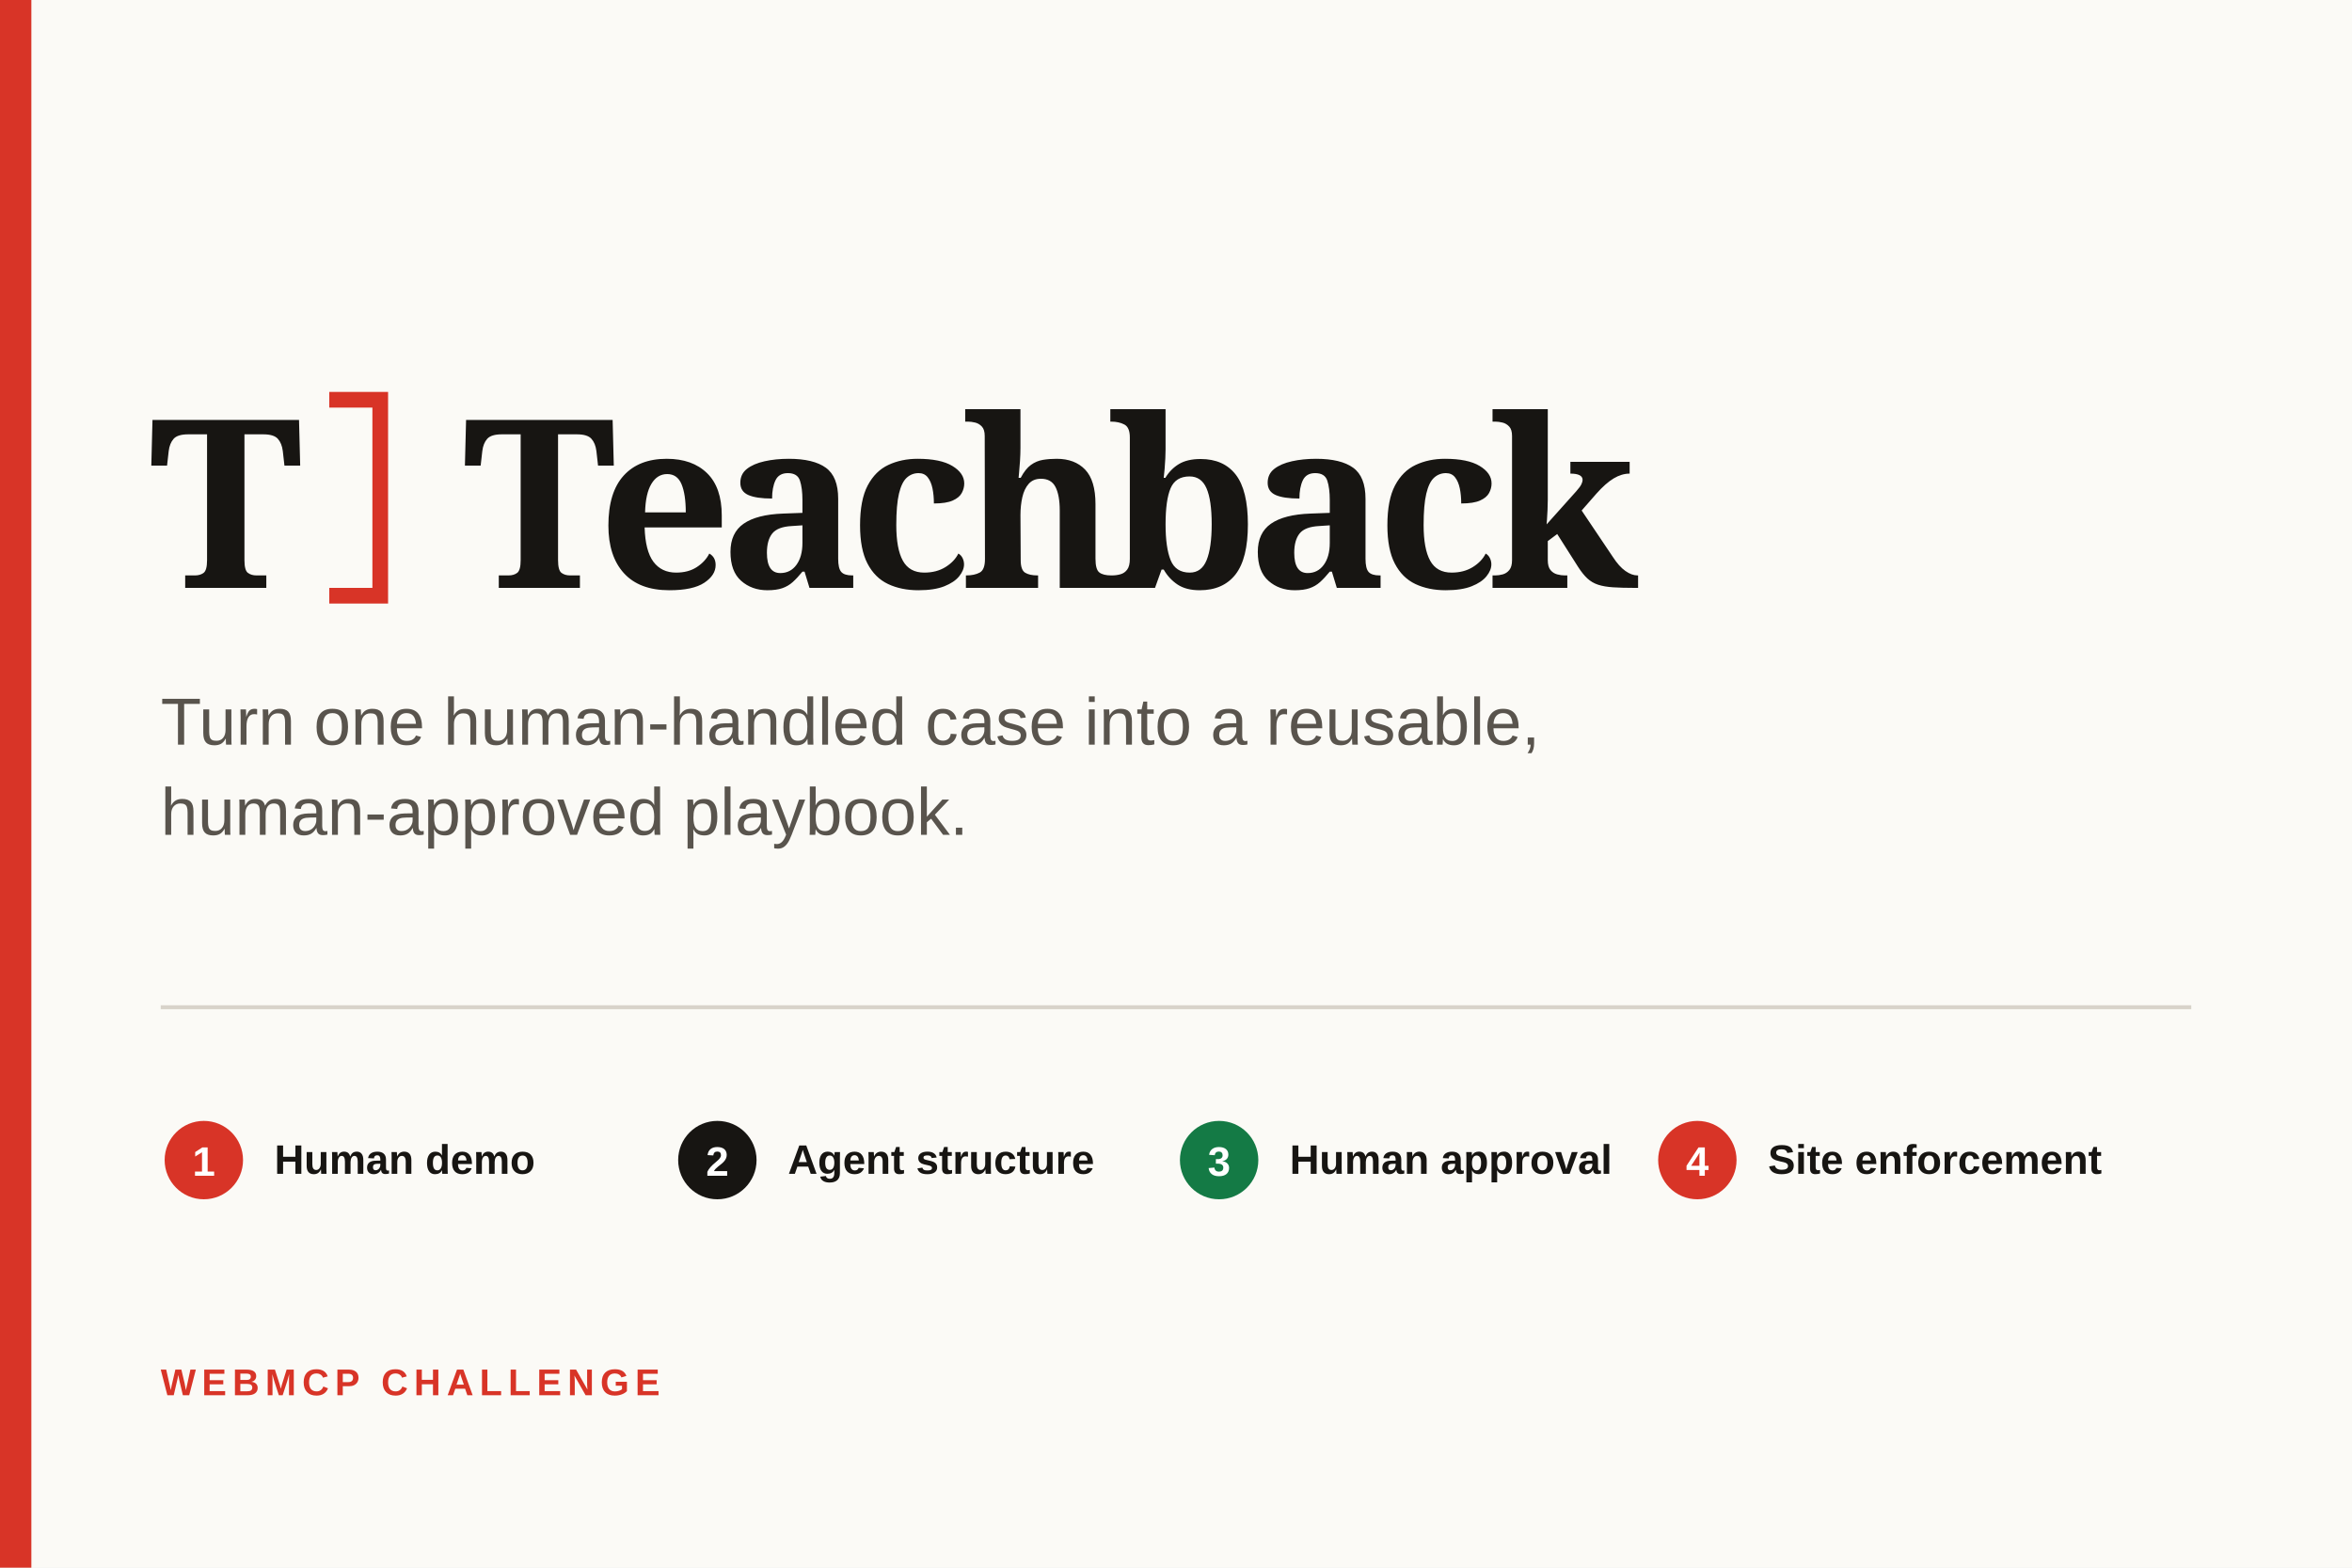
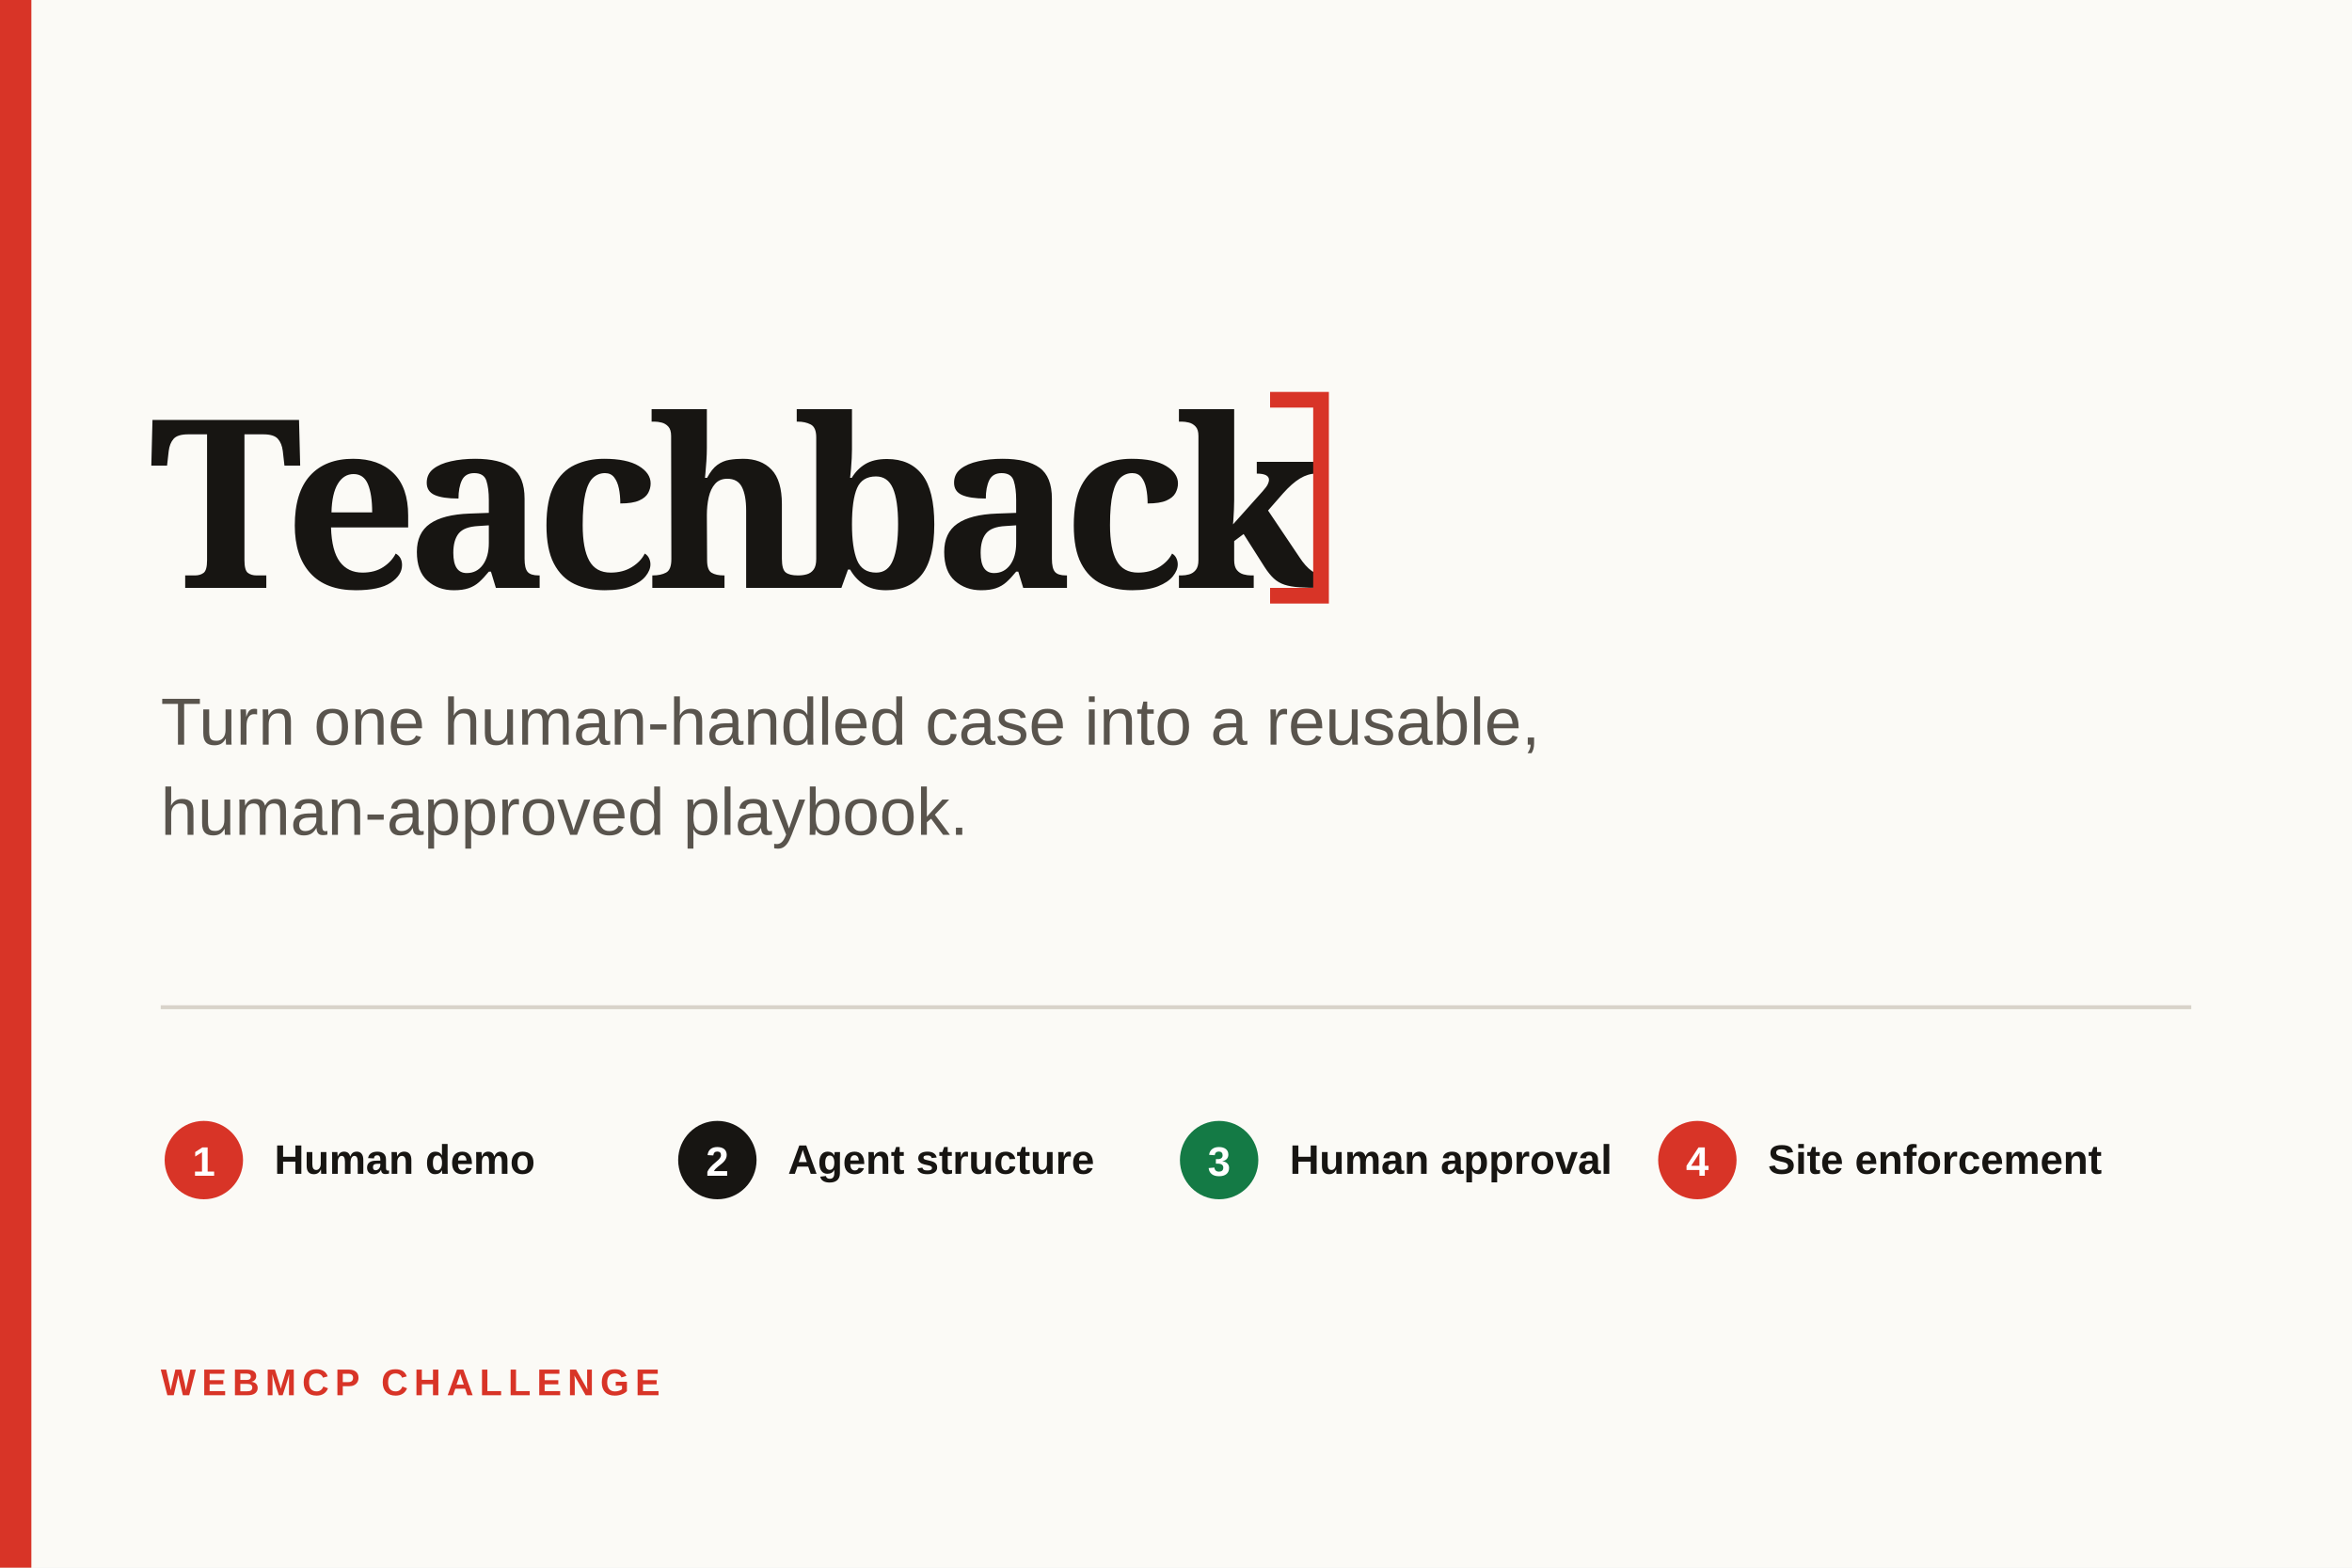
<svg xmlns="http://www.w3.org/2000/svg" width="1200" height="800" viewBox="0 0 1200 800" role="img" aria-labelledby="title description">
  <rect width="1200" height="800" fill="#fbfaf6" />
  <path d="M0 0h16v800H0z" fill="#d83427" />
-   <text x="76" y="300" fill="#171512" font-family="Iowan Old Style, Baskerville, Georgia, serif" font-size="120" font-weight="600" letter-spacing="-6">T</text>
-   <path fill="none" stroke="#d83427" stroke-width="8" d="M168 204h26v100h-26" />
-   <text x="236" y="300" fill="#171512" font-family="Iowan Old Style, Baskerville, Georgia, serif" font-size="120" font-weight="600" letter-spacing="-6">Teachback</text>
+   <text x="76" y="300" fill="#171512" font-family="Iowan Old Style, Baskerville, Georgia, serif" font-size="120" font-weight="600" letter-spacing="-6">Teachback</text>
+   <path fill="none" stroke="#d83427" stroke-width="8" d="M648 204h26v100h-26" />
  <text x="82" y="380" fill="#59544d" font-family="Helvetica Neue, Arial, sans-serif" font-size="34">Turn one human-handled case into a reusable,</text>
  <text x="82" y="426" fill="#59544d" font-family="Helvetica Neue, Arial, sans-serif" font-size="34">human-approved playbook.</text>
  <path d="M82 514H1118" stroke="#d8d3ca" stroke-width="2" />
  <g font-family="Helvetica Neue, Arial, sans-serif" font-size="21" font-weight="600">
    <circle cx="104" cy="592" r="20" fill="#d83427" />
    <text x="104" y="600" fill="#fff" text-anchor="middle">1</text>
    <text x="140" y="599" fill="#171512">Human demo</text>
    <circle cx="366" cy="592" r="20" fill="#171512" />
    <text x="366" y="600" fill="#fff" text-anchor="middle">2</text>
    <text x="402" y="599" fill="#171512">Agent structure</text>
    <circle cx="622" cy="592" r="20" fill="#147a45" />
    <text x="622" y="600" fill="#fff" text-anchor="middle">3</text>
    <text x="658" y="599" fill="#171512">Human approval</text>
    <circle cx="866" cy="592" r="20" fill="#d83427" />
    <text x="866" y="600" fill="#fff" text-anchor="middle">4</text>
    <text x="902" y="599" fill="#171512">Site enforcement</text>
  </g>
  <text x="82" y="712" fill="#d83427" font-family="Helvetica Neue, Arial, sans-serif" font-size="19" font-weight="700" letter-spacing="3">WEBMCP CHALLENGE</text>
</svg>
